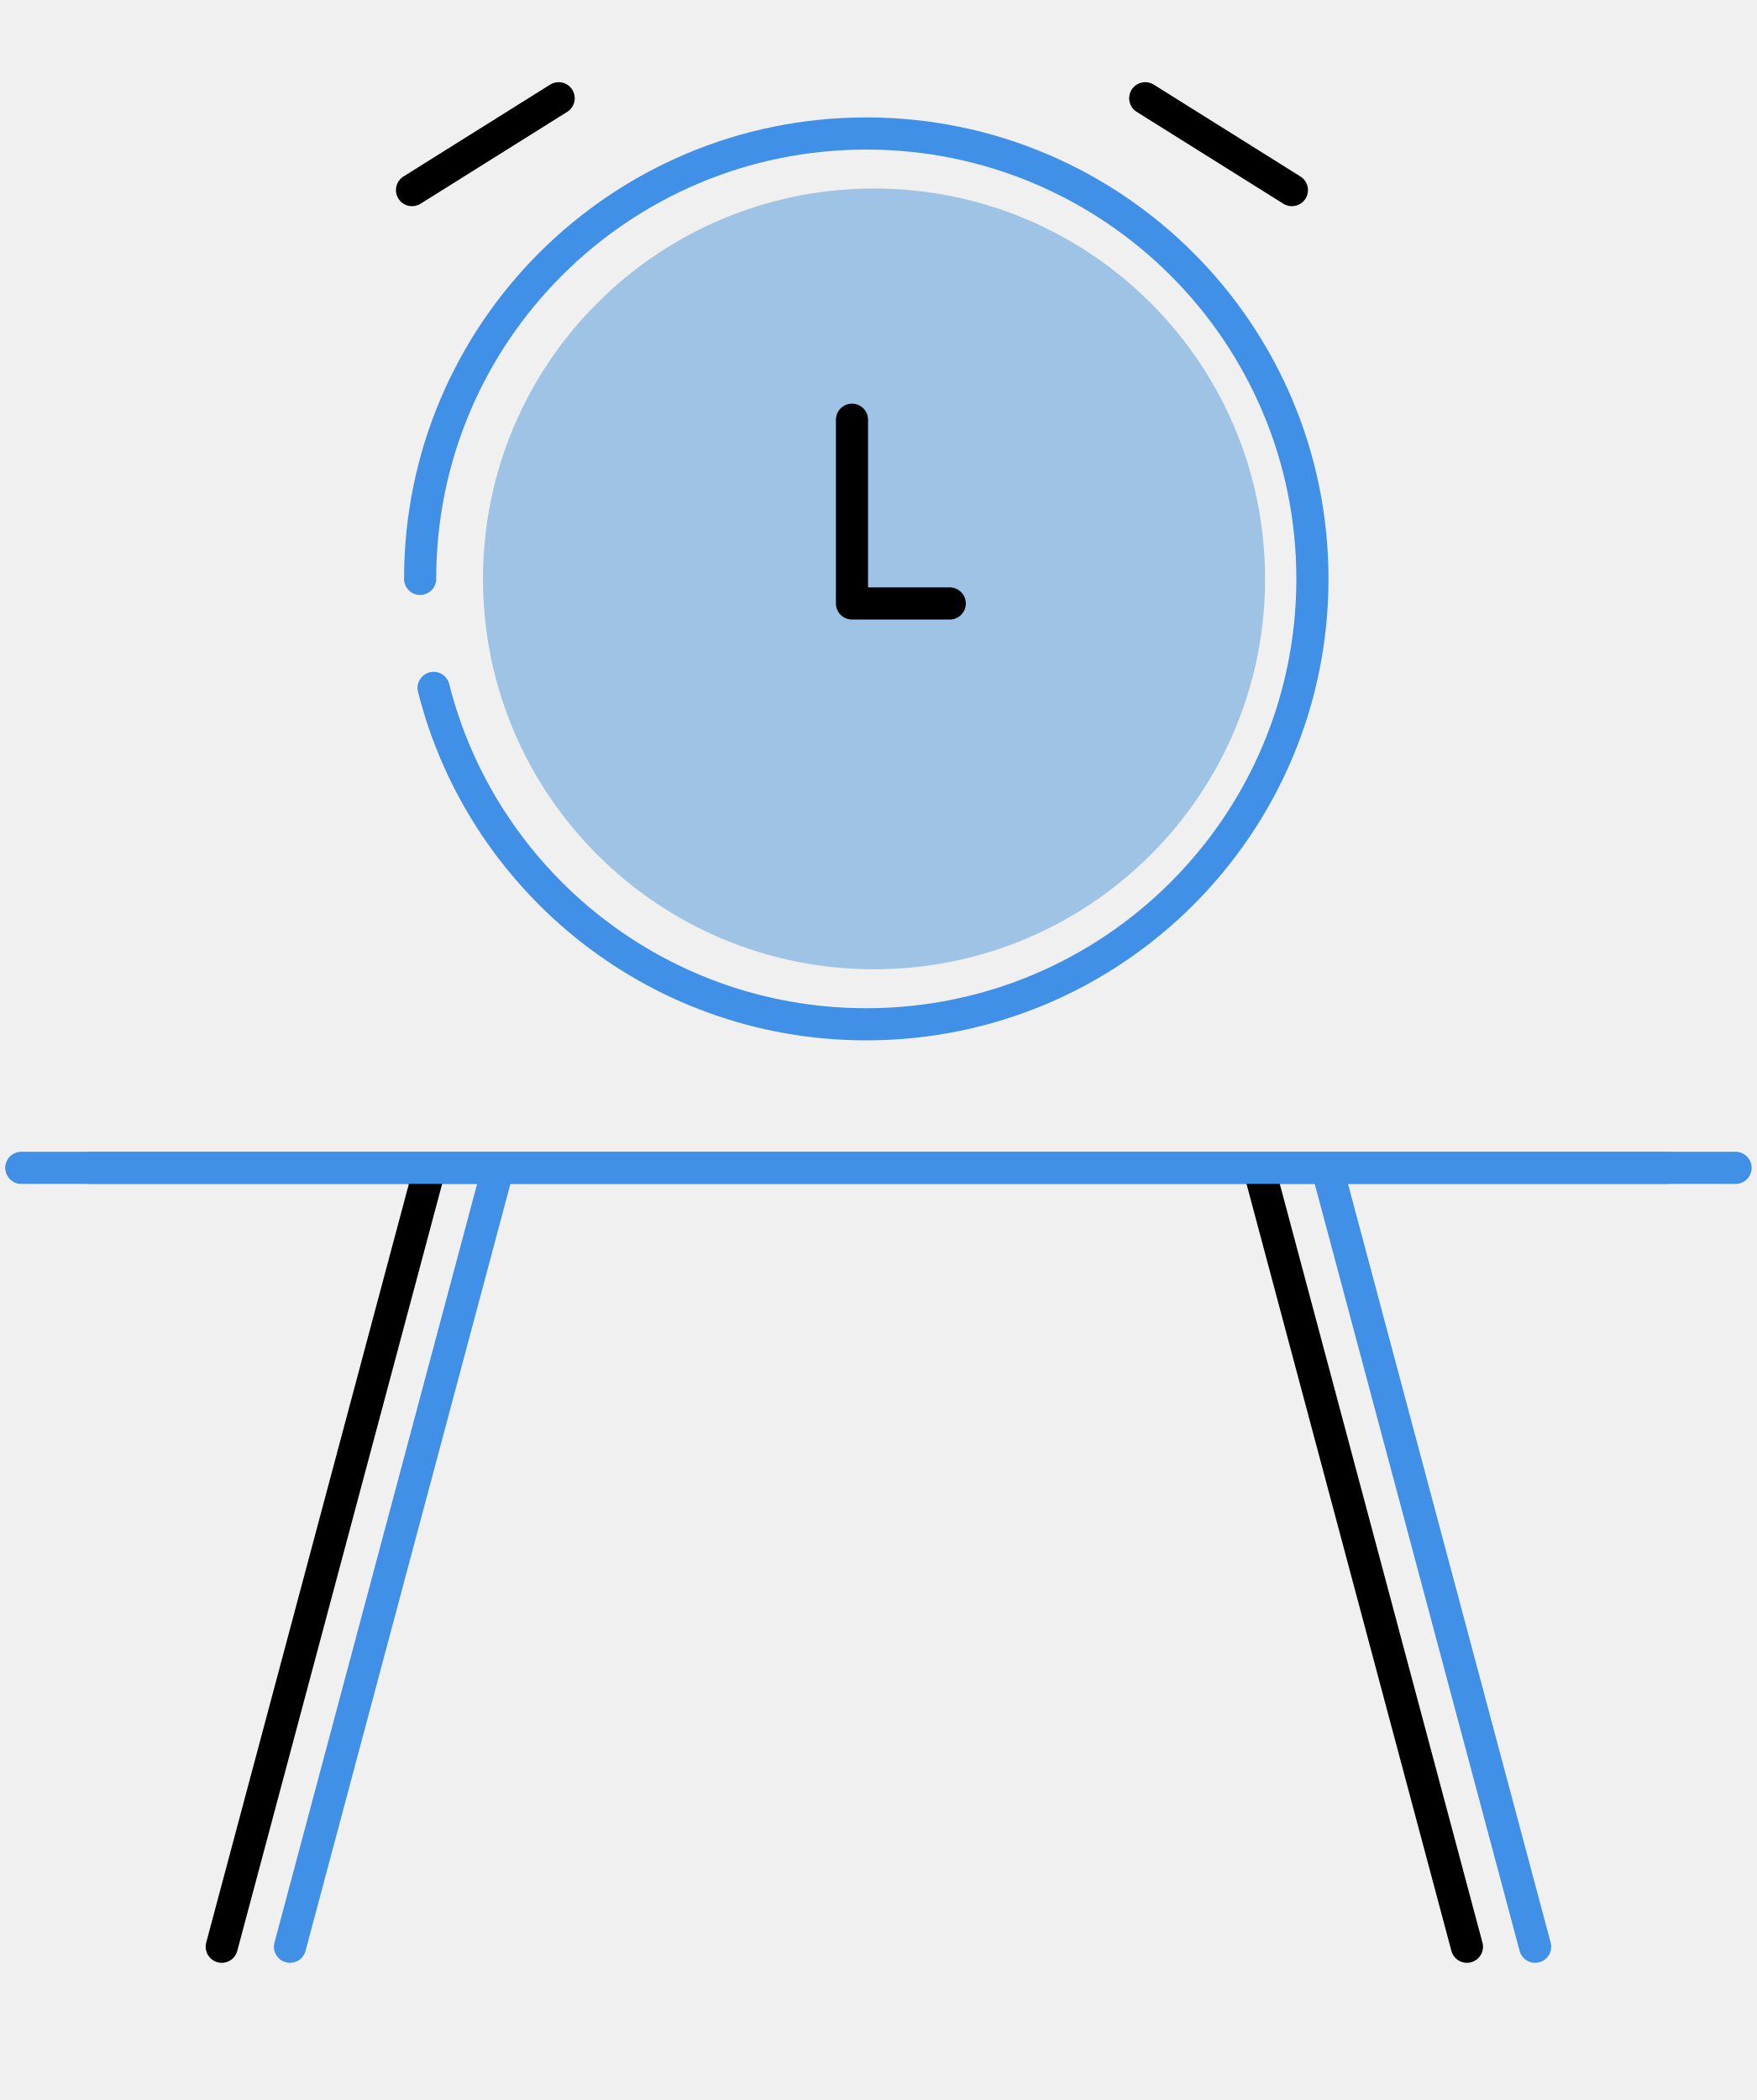
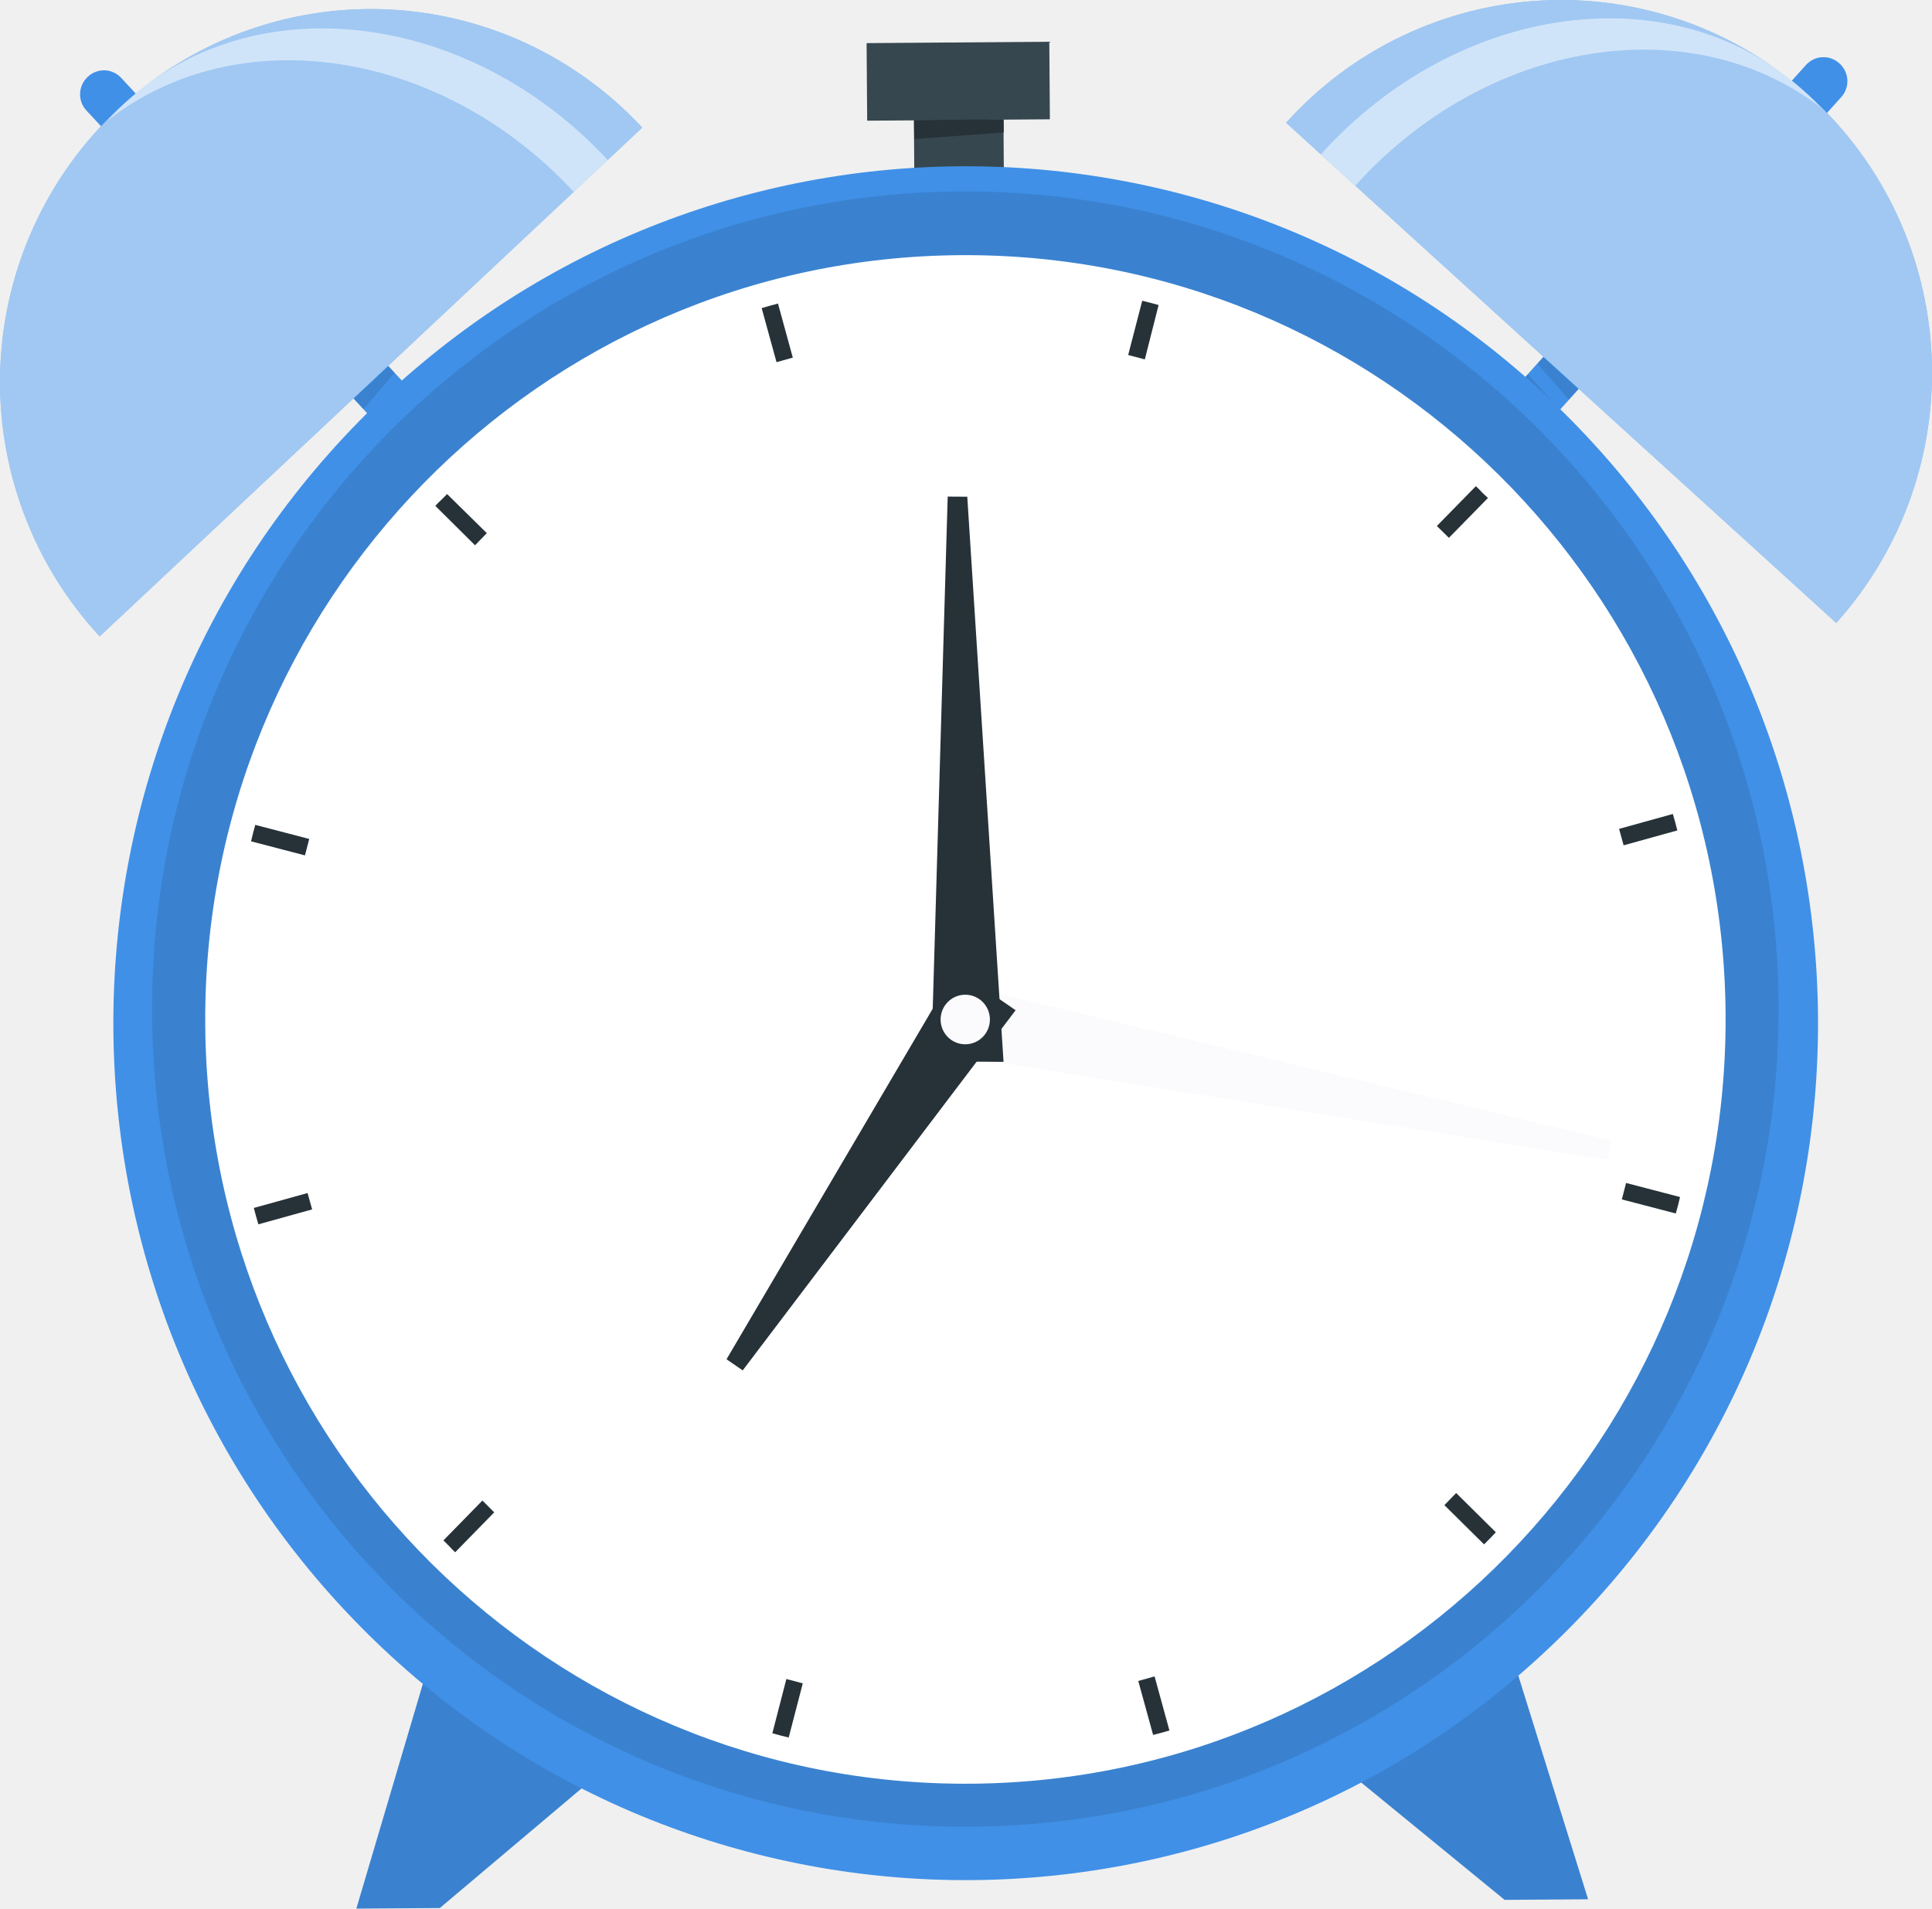
- <svg xmlns="http://www.w3.org/2000/svg" width="164" height="196" viewBox="0 0 164 196" fill="none">
-   <g clip-path="url(#clip0_3465_112031)">
-     <path d="M81.589 90.467C101.749 90.467 118.092 74.154 118.092 54.03C118.092 33.907 101.749 17.594 81.589 17.594C61.429 17.594 45.086 33.907 45.086 54.03C45.086 74.154 61.429 90.467 81.589 90.467V90.467Z" fill="#9EC3E5" />
-     <path d="M79.531 39.176V56.323H88.657" stroke="black" stroke-width="3" stroke-linecap="round" stroke-linejoin="round" />
-     <path d="M52.15 9.17L38.461 17.743" stroke="black" stroke-width="3" stroke-linecap="round" stroke-linejoin="round" />
-     <path d="M106.906 9.17L120.595 17.743" stroke="black" stroke-width="3" stroke-linecap="round" stroke-linejoin="round" />
-     <path d="M40.475 64.203C42.697 73.02 47.741 80.718 54.592 86.285C61.758 92.108 70.903 95.6 80.865 95.6C103.865 95.6 122.511 76.988 122.511 54.029C122.511 31.07 103.865 12.459 80.865 12.459C57.864 12.459 39.219 31.071 39.219 54.029" stroke="#4090E7" stroke-width="3" stroke-linecap="round" stroke-linejoin="round" />
+ <svg xmlns="http://www.w3.org/2000/svg" width="82" height="81" viewBox="0 0 82 81" fill="none">
+   <g clip-path="url(#clip0_5389_146685)">
+     <path d="M65.944 17.683L64.445 16.322L76.645 2.764C76.734 2.664 76.841 2.583 76.96 2.525C77.08 2.467 77.21 2.433 77.343 2.427C77.476 2.42 77.609 2.44 77.734 2.485C77.859 2.531 77.974 2.601 78.072 2.692C78.171 2.78 78.252 2.888 78.31 3.008C78.368 3.129 78.401 3.26 78.408 3.393C78.414 3.527 78.395 3.66 78.349 3.786C78.304 3.912 78.234 4.027 78.144 4.125L65.944 17.683Z" fill="#4090E7" />
+     <path opacity="0.1" d="M64.855 15.875L66.201 17.404L65.949 17.683L64.453 16.322L64.855 15.875Z" fill="black" />
+     <path opacity="0.1" d="M66.596 16.965L65.25 15.438L65.502 15.157L66.998 16.518L66.596 16.965Z" fill="black" />
+     <path d="M77.935 26.438L54.586 5.21C55.972 3.669 57.647 2.417 59.515 1.527C61.383 0.636 63.407 0.124 65.471 0.02C67.535 -0.084 69.6 0.221 71.547 0.919C73.494 1.617 75.285 2.694 76.819 4.088C78.352 5.481 79.597 7.165 80.483 9.043C81.368 10.92 81.878 12.955 81.981 15.03C82.085 17.106 81.781 19.181 81.087 21.139C80.392 23.096 79.322 24.897 77.935 26.438Z" fill="#4090E7" />
+     <path opacity="0.5" d="M77.935 26.438L54.586 5.21C55.972 3.669 57.647 2.417 59.515 1.527C61.383 0.636 63.407 0.124 65.471 0.02C67.535 -0.084 69.6 0.221 71.547 0.919C73.494 1.617 75.285 2.694 76.819 4.088C78.352 5.481 79.597 7.165 80.483 9.043C81.368 10.92 81.878 12.955 81.981 15.03C82.085 17.106 81.781 19.181 81.087 21.139C80.392 23.096 79.322 24.897 77.935 26.438Z" fill="white" />
+     <path opacity="0.5" d="M77.269 4.555C71.722 0.311 63.093 1.69 57.523 7.881L56.062 6.553C61.894 0.07 71.075 -1.135 76.567 3.859C76.812 4.083 77.046 4.314 77.269 4.555Z" fill="white" />
+     <path d="M16.079 18.072L17.555 16.689L5.15 3.312C5.06 3.213 4.952 3.133 4.831 3.077C4.71 3.021 4.58 2.99 4.447 2.985C4.314 2.981 4.182 3.003 4.058 3.05C3.933 3.098 3.82 3.169 3.724 3.262C3.625 3.352 3.546 3.461 3.491 3.582C3.435 3.703 3.404 3.834 3.399 3.968C3.394 4.101 3.416 4.234 3.463 4.359C3.511 4.484 3.582 4.598 3.674 4.695L16.079 18.072Z" fill="#4090E7" />
+     <path opacity="0.1" d="M17.144 16.249L15.82 17.798L16.078 18.074L17.554 16.691L17.144 16.249Z" fill="black" />
+     <path opacity="0.1" d="M15.425 17.366L16.749 15.817L16.492 15.541L15.016 16.924L15.425 17.366Z" fill="black" />
+     <path d="M4.231 27.008L27.258 5.416C25.848 3.896 24.153 2.67 22.272 1.808C20.39 0.946 18.358 0.466 16.292 0.393C14.226 0.321 12.165 0.659 10.229 1.387C8.292 2.115 6.517 3.219 5.005 4.637C3.493 6.055 2.274 7.758 1.417 9.65C0.56 11.541 0.081 13.584 0.01 15.661C-0.062 17.738 0.273 19.81 0.998 21.756C1.722 23.703 2.821 25.488 4.231 27.008Z" fill="#4090E7" />
+     <path opacity="0.5" d="M4.231 27.008L27.258 5.416C25.848 3.896 24.153 2.67 22.272 1.808C20.39 0.946 18.358 0.466 16.292 0.393C14.226 0.321 12.165 0.659 10.229 1.387C8.292 2.115 6.517 3.219 5.005 4.637C3.493 6.055 2.274 7.758 1.417 9.65C0.56 11.541 0.081 13.584 0.01 15.661C-0.062 17.738 0.273 19.81 0.998 21.756C1.722 23.703 2.821 25.488 4.231 27.008Z" fill="white" />
+     <path opacity="0.5" d="M4.562 5.12C10.057 0.794 18.693 2.039 24.355 8.145L25.796 6.794C19.867 0.402 10.671 -0.665 5.254 4.412C5.013 4.639 4.782 4.875 4.562 5.12Z" fill="white" />
+     <path d="M18.067 71.058L15.125 81L18.666 80.975L25.18 75.479L18.067 71.058Z" fill="#4090E7" />
+     <path opacity="0.1" d="M18.067 71.058L15.125 81L18.666 80.975L25.18 75.479L18.067 71.058Z" fill="black" />
+     <path d="M64.314 70.706L67.403 80.603L63.861 80.628L57.266 75.233L64.314 70.706Z" fill="#4090E7" />
+     <path opacity="0.1" d="M64.314 70.706L67.403 80.603L63.861 80.628L57.266 75.233L64.314 70.706Z" fill="black" />
+     <path d="M44.536 1.772L36.781 1.83L36.806 5.122L44.56 5.063L44.536 1.772Z" fill="#37474F" />
+     <path d="M42.59 5.078L38.789 5.106L38.812 8.197L42.613 8.168L42.59 5.078Z" fill="#37474F" />
+     <path d="M42.603 5.621L38.804 5.902L38.797 5.094L42.598 5.066L42.603 5.621Z" fill="#263238" />
+     <path d="M66.759 68.945C80.78 54.637 80.608 31.611 66.375 17.516C52.142 3.42 29.237 3.593 15.216 17.902C1.195 32.21 1.366 55.236 15.6 69.332C29.833 83.427 52.738 83.254 66.759 68.945Z" fill="#4090E7" />
+     <path opacity="0.1" d="M41.23 77.524C60.293 77.38 75.631 61.728 75.488 42.564C75.345 23.4 59.775 7.981 40.712 8.125C21.649 8.269 6.311 23.921 6.454 43.085C6.597 62.249 22.167 77.668 41.23 77.524Z" fill="black" />
+     <path d="M41.217 75.699C59.036 75.564 73.373 60.934 73.239 43.021C73.105 25.107 58.552 10.695 40.733 10.829C22.914 10.964 8.577 25.594 8.711 43.508C8.845 61.421 23.398 75.833 41.217 75.699Z" fill="white" />
+     <path d="M63.152 21.135L61.496 22.825L60.984 22.323L62.64 20.633C62.728 20.713 62.815 20.799 62.89 20.884C62.965 20.969 63.072 21.047 63.152 21.135Z" fill="#263238" />
+     <path d="M48.59 15.252L47.883 15.066L48.48 12.764C48.712 12.819 48.947 12.88 49.174 12.945L48.59 15.252Z" fill="#263238" />
+     <path d="M33.649 15.177L32.958 15.37L32.328 13.076C32.558 13.008 32.788 12.943 33.02 12.882L33.649 15.177Z" fill="#263238" />
+     <path d="M20.662 22.626L20.162 23.141L18.477 21.469C18.556 21.381 18.641 21.293 18.726 21.218C18.811 21.142 18.894 21.047 18.976 20.967L20.662 22.626Z" fill="#263238" />
+     <path d="M12.944 36.302L10.656 35.705C10.709 35.469 10.769 35.238 10.834 35.007L13.124 35.604L12.944 36.302Z" fill="#263238" />
+     <path d="M13.248 51.326L10.966 51.959C10.896 51.73 10.833 51.497 10.773 51.264L13.054 50.631L13.248 51.326Z" fill="#263238" />
+     <path d="M20.976 64.183L19.32 65.876C19.232 65.795 19.148 65.712 19.07 65.624C18.993 65.537 18.898 65.454 18.82 65.373L20.476 63.681L20.976 64.183Z" fill="#263238" />
+     <path d="M33.475 73.739C33.243 73.684 33.008 73.623 32.781 73.558L33.376 71.256L34.072 71.439L33.475 73.739Z" fill="#263238" />
+     <path d="M49.634 73.44C49.404 73.508 49.174 73.573 48.942 73.629L48.312 71.339L49.004 71.145L49.634 73.44Z" fill="#263238" />
+     <path d="M63.238 65.29C63.153 65.378 63.068 65.464 62.988 65.542L61.305 63.877L61.804 63.362L63.487 65.027C63.408 65.117 63.323 65.203 63.238 65.29Z" fill="#263238" />
+     <path d="M71.126 51.499L68.836 50.902L69.016 50.204L71.306 50.801C71.254 51.035 71.191 51.268 71.126 51.499Z" fill="#263238" />
+     <path d="M71.191 35.242L68.911 35.875L68.719 35.177L71.001 34.544C71.069 34.775 71.134 35.011 71.191 35.242Z" fill="#263238" />
+     <path d="M68.237 49.227L39.156 44.572L39.766 41.549L68.402 48.406L68.237 49.227Z" fill="#FBFBFD" />
+     <path d="M41.054 21.08L42.593 45.064L39.523 45.044L40.223 21.075L41.054 21.08Z" fill="#263238" />
+     <path d="M30.836 57.686L40.574 41.133L43.106 42.873L31.523 58.158L30.836 57.686Z" fill="#263238" />
+     <path d="M40.976 44.319C41.554 44.314 42.019 43.84 42.015 43.259C42.01 42.678 41.538 42.21 40.961 42.215C40.383 42.219 39.918 42.694 39.922 43.275C39.926 43.856 40.398 44.323 40.976 44.319Z" fill="#FBFBFD" />
  </g>
-   <path d="M155.634 108.998H1.988" stroke="#4090E7" stroke-width="3" stroke-linecap="round" stroke-linejoin="round" />
-   <path d="M136.935 181.696L117.828 110.178" stroke="black" stroke-width="3" stroke-linecap="round" stroke-linejoin="round" />
-   <path d="M39.806 110.178L20.699 181.696" stroke="black" stroke-width="3" stroke-linecap="round" stroke-linejoin="round" />
-   <path d="M162.012 108.998H8.367" stroke="#4090E7" stroke-width="3" stroke-linecap="round" stroke-linejoin="round" />
-   <path d="M143.302 181.696L124.195 110.178" stroke="#4090E7" stroke-width="3" stroke-linecap="round" stroke-linejoin="round" />
-   <path d="M46.177 110.178L27.07 181.696" stroke="#4090E7" stroke-width="3" stroke-linecap="round" stroke-linejoin="round" />
  <defs>
-     <clipPath id="clip0_3465_112031">
-       <rect width="95" height="100" fill="white" transform="translate(34)" />
+     <clipPath id="clip0_5389_146685">
+       <rect width="82" height="81" fill="white" />
    </clipPath>
  </defs>
</svg>
